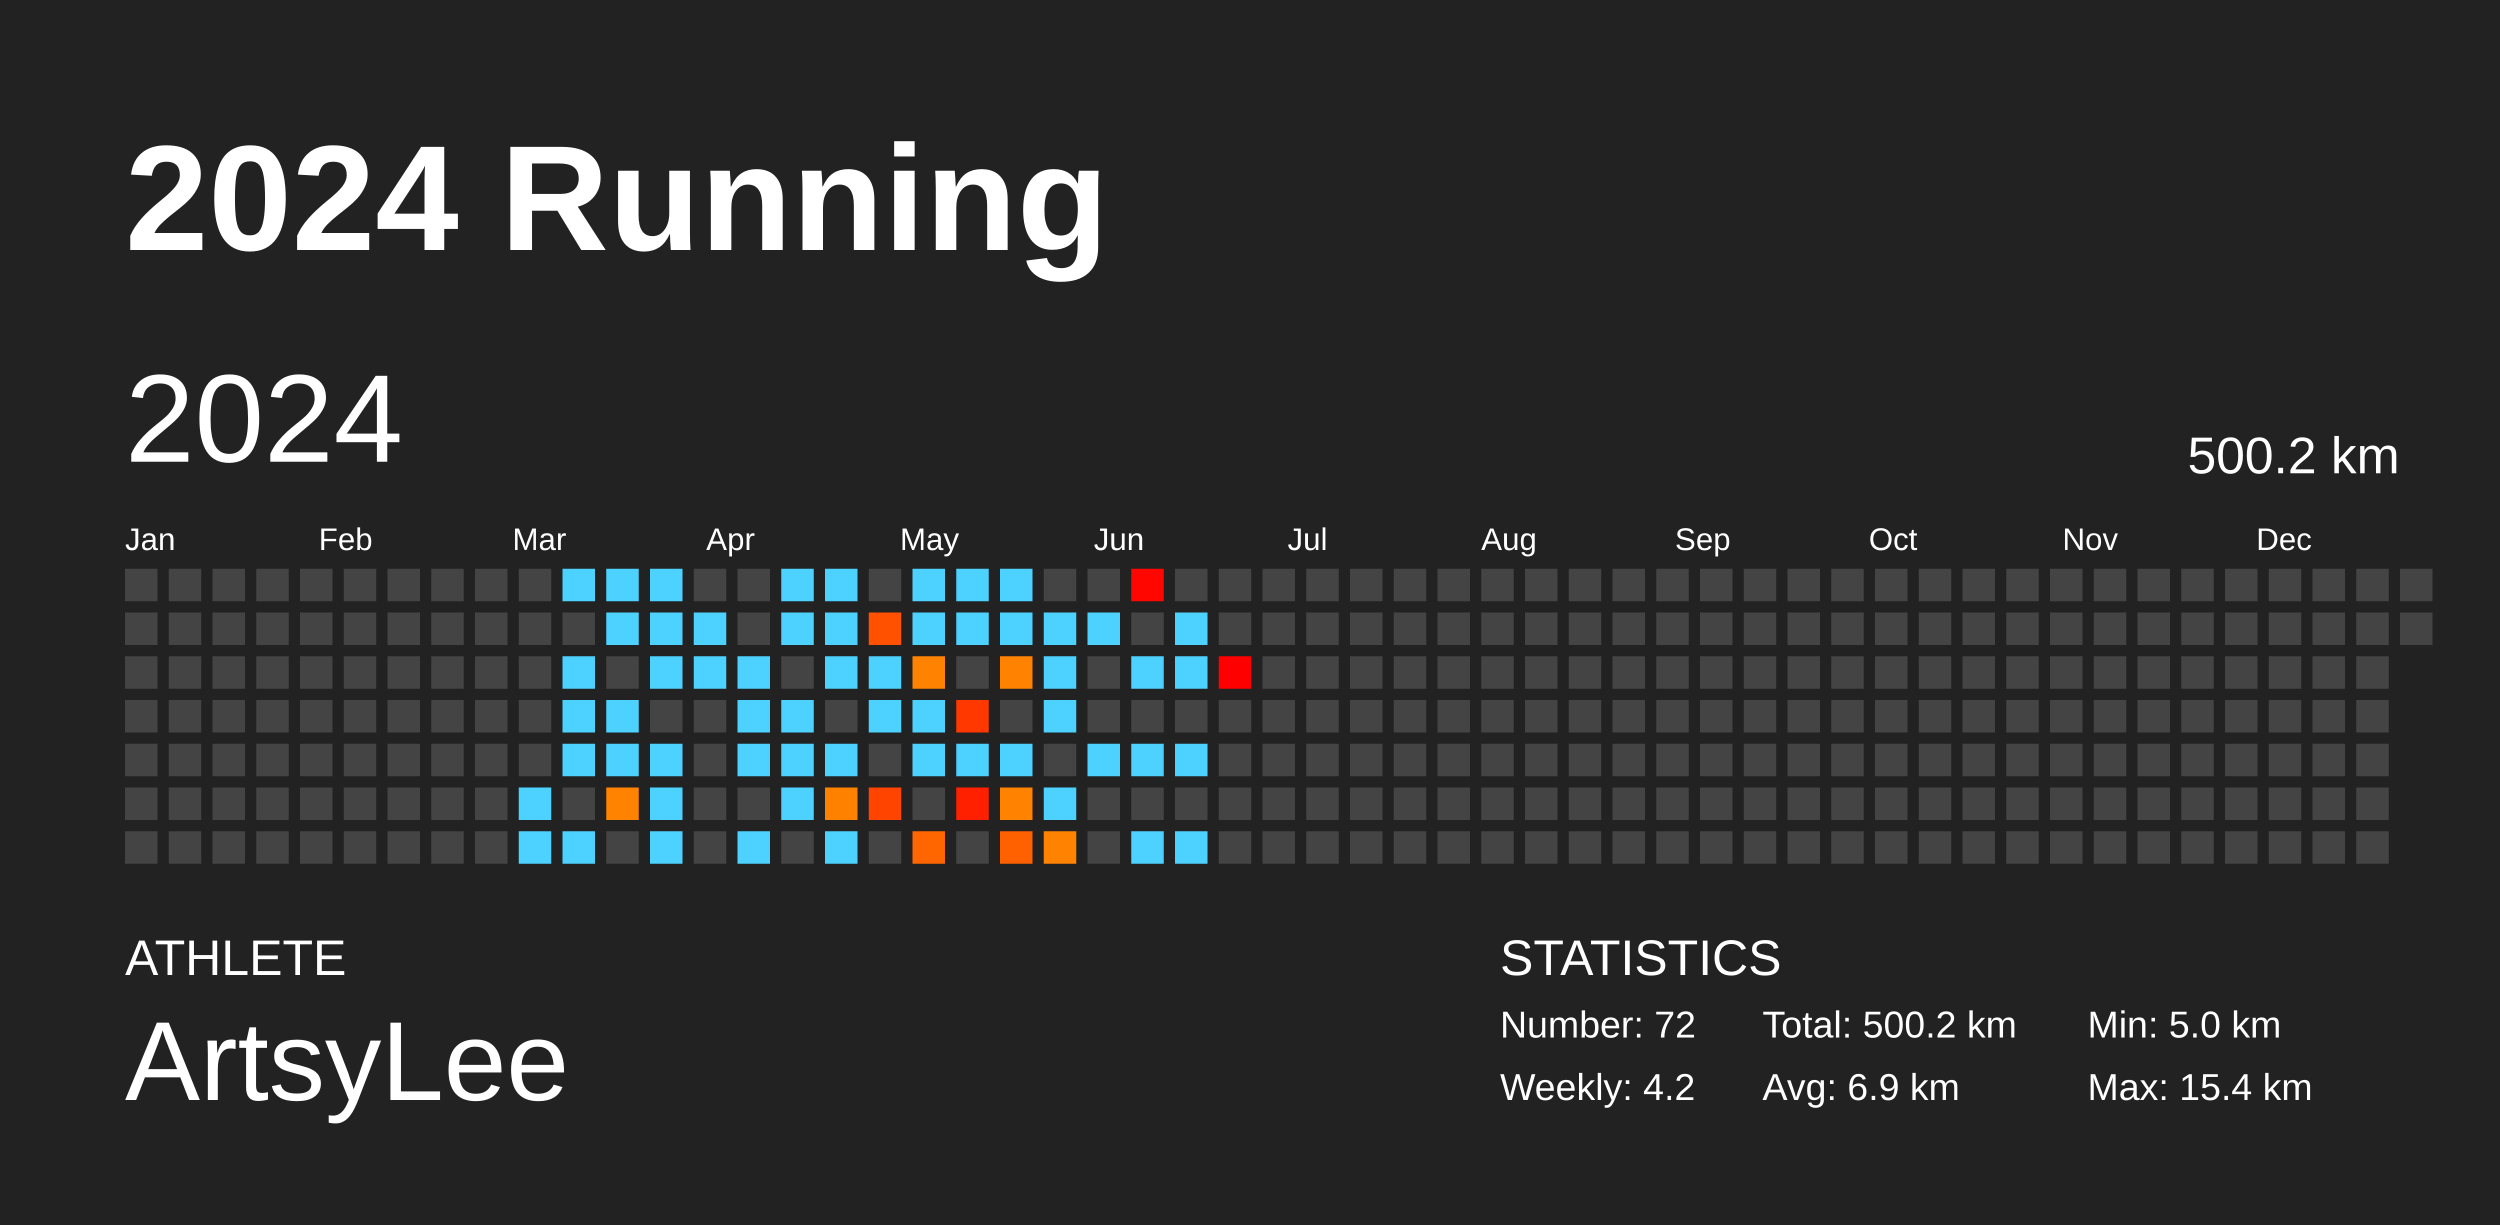
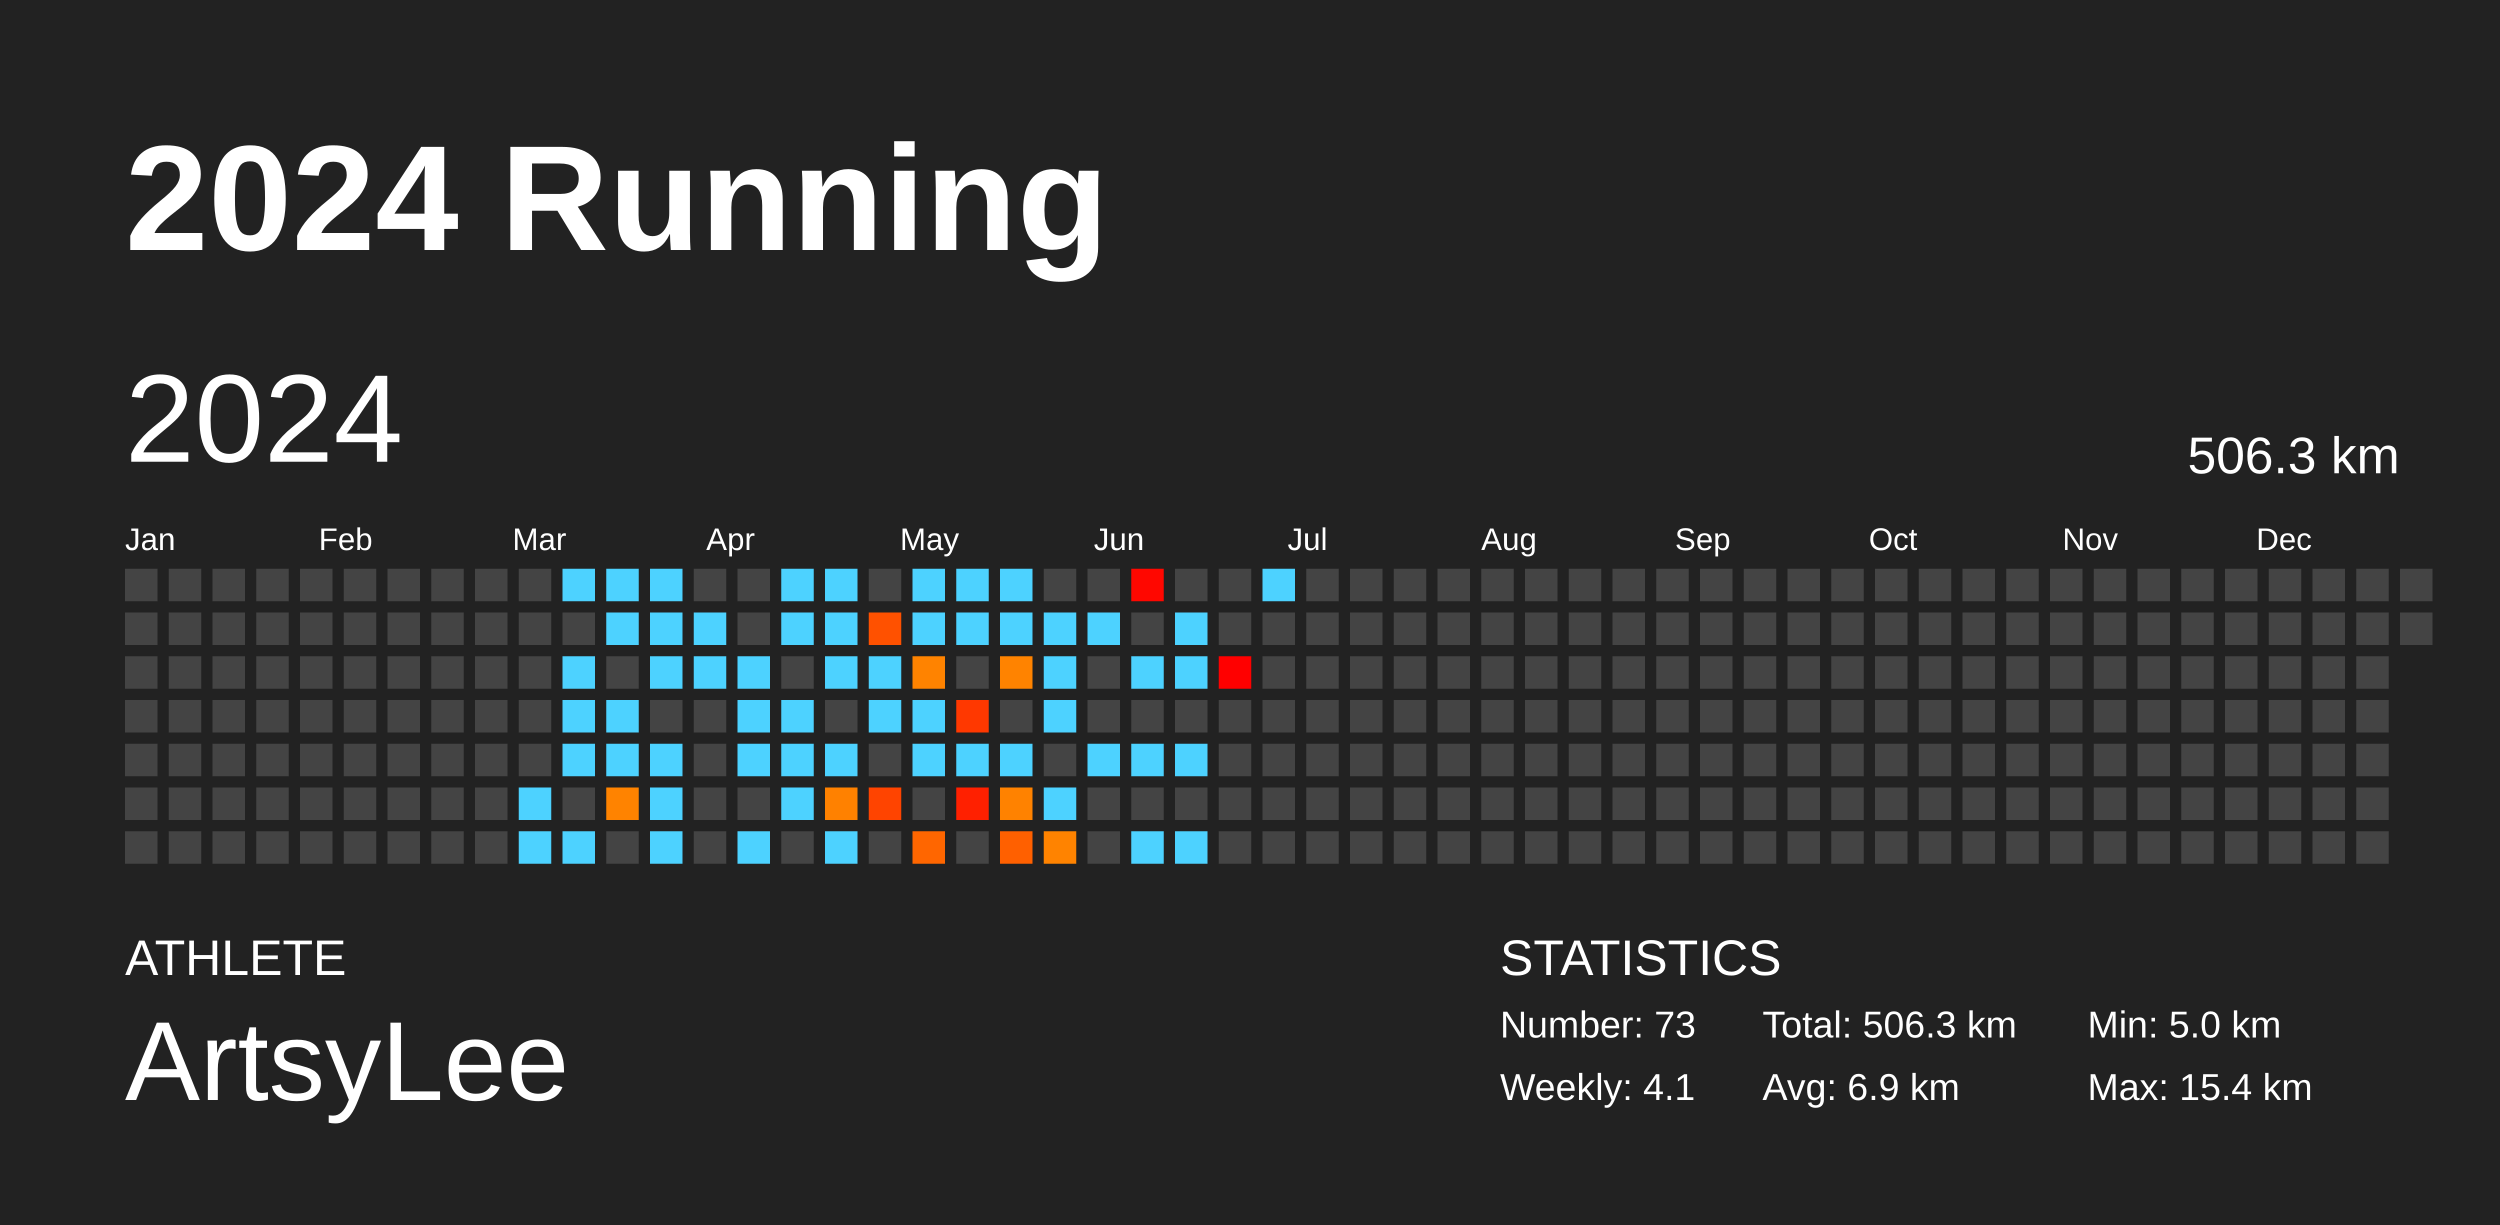
<svg xmlns="http://www.w3.org/2000/svg" baseProfile="full" height="98mm" version="1.1" viewBox="0,0,200,98" width="200mm">
  <defs />
  <rect fill="#222222" height="98" width="200" x="0" y="0" />
  <text fill="#FFFFFF" style="font-size:12px; font-family:Arial; font-weight:bold;" x="10" y="20">2024 Running</text>
  <text fill="#FFFFFF" style="font-size:4px; font-family:Arial" x="10" y="78">ATHLETE</text>
  <text fill="#FFFFFF" style="font-size:9px; font-family:Arial" x="10" y="88">ArtsyLee</text>
  <text fill="#FFFFFF" style="font-size:4px; font-family:Arial" x="120" y="78">STATISTICS</text>
-   <text fill="#FFFFFF" style="font-size:3px; font-family:Arial" x="120" y="83">Number: 72</text>
-   <text fill="#FFFFFF" style="font-size:3px; font-family:Arial" x="120" y="88">Weekly: 4.2</text>
-   <text fill="#FFFFFF" style="font-size:3px; font-family:Arial" x="141" y="83">Total: 500.2 km</text>
+   <text fill="#FFFFFF" style="font-size:3px; font-family:Arial" x="120" y="83">Number: 73</text>
+   <text fill="#FFFFFF" style="font-size:3px; font-family:Arial" x="120" y="88">Weekly: 4.1</text>
+   <text fill="#FFFFFF" style="font-size:3px; font-family:Arial" x="141" y="83">Total: 506.3 km</text>
  <text fill="#FFFFFF" style="font-size:3px; font-family:Arial" x="141" y="88">Avg: 6.9 km</text>
  <text fill="#FFFFFF" style="font-size:3px; font-family:Arial" x="167" y="83">Min: 5.0 km</text>
  <text fill="#FFFFFF" style="font-size:3px; font-family:Arial" x="167" y="88">Max: 15.4 km</text>
  <text dominant-baseline="hanging" fill="#FFFFFF" style="font-size:10.0px; font-family:Arial;" x="10" y="30">2024</text>
-   <text dominant-baseline="hanging" fill="#FFFFFF" style="font-size:4.125px; font-family:Arial;" x="175" y="35">500.2 km</text>
+   <text dominant-baseline="hanging" fill="#FFFFFF" style="font-size:4.125px; font-family:Arial;" x="175" y="35">506.3 km</text>
  <text fill="#FFFFFF" style="font-size:2.5px; font-family:Arial" x="10.0" y="44">Jan</text>
  <text fill="#FFFFFF" style="font-size:2.5px; font-family:Arial" x="25.5" y="44">Feb</text>
  <text fill="#FFFFFF" style="font-size:2.5px; font-family:Arial" x="41.0" y="44">Mar</text>
  <text fill="#FFFFFF" style="font-size:2.5px; font-family:Arial" x="56.5" y="44">Apr</text>
  <text fill="#FFFFFF" style="font-size:2.5px; font-family:Arial" x="72.0" y="44">May</text>
  <text fill="#FFFFFF" style="font-size:2.5px; font-family:Arial" x="87.5" y="44">Jun</text>
  <text fill="#FFFFFF" style="font-size:2.5px; font-family:Arial" x="103.0" y="44">Jul</text>
  <text fill="#FFFFFF" style="font-size:2.5px; font-family:Arial" x="118.5" y="44">Aug</text>
  <text fill="#FFFFFF" style="font-size:2.5px; font-family:Arial" x="134.0" y="44">Sep</text>
  <text fill="#FFFFFF" style="font-size:2.5px; font-family:Arial" x="149.5" y="44">Oct</text>
  <text fill="#FFFFFF" style="font-size:2.5px; font-family:Arial" x="165.0" y="44">Nov</text>
  <text fill="#FFFFFF" style="font-size:2.5px; font-family:Arial" x="180.5" y="44">Dec</text>
  <rect fill="#444444" height="2.6" width="2.6" x="10.0" y="45.5" />
  <rect fill="#444444" height="2.6" width="2.6" x="10.0" y="49.0" />
  <rect fill="#444444" height="2.6" width="2.6" x="10.0" y="52.5" />
  <rect fill="#444444" height="2.6" width="2.6" x="10.0" y="56.0" />
  <rect fill="#444444" height="2.6" width="2.6" x="10.0" y="59.5" />
  <rect fill="#444444" height="2.6" width="2.6" x="10.0" y="63.0" />
  <rect fill="#444444" height="2.6" width="2.6" x="10.0" y="66.5" />
  <rect fill="#444444" height="2.6" width="2.6" x="13.5" y="45.5" />
  <rect fill="#444444" height="2.6" width="2.6" x="13.5" y="49.0" />
  <rect fill="#444444" height="2.6" width="2.6" x="13.5" y="52.5" />
  <rect fill="#444444" height="2.6" width="2.6" x="13.5" y="56.0" />
  <rect fill="#444444" height="2.6" width="2.6" x="13.5" y="59.5" />
  <rect fill="#444444" height="2.6" width="2.6" x="13.5" y="63.0" />
  <rect fill="#444444" height="2.6" width="2.6" x="13.5" y="66.5" />
  <rect fill="#444444" height="2.6" width="2.6" x="17.0" y="45.5" />
  <rect fill="#444444" height="2.6" width="2.6" x="17.0" y="49.0" />
  <rect fill="#444444" height="2.6" width="2.6" x="17.0" y="52.5" />
  <rect fill="#444444" height="2.6" width="2.6" x="17.0" y="56.0" />
  <rect fill="#444444" height="2.6" width="2.6" x="17.0" y="59.5" />
  <rect fill="#444444" height="2.6" width="2.6" x="17.0" y="63.0" />
  <rect fill="#444444" height="2.6" width="2.6" x="17.0" y="66.5" />
  <rect fill="#444444" height="2.6" width="2.6" x="20.5" y="45.5" />
  <rect fill="#444444" height="2.6" width="2.6" x="20.5" y="49.0" />
  <rect fill="#444444" height="2.6" width="2.6" x="20.5" y="52.5" />
  <rect fill="#444444" height="2.6" width="2.6" x="20.5" y="56.0" />
  <rect fill="#444444" height="2.6" width="2.6" x="20.5" y="59.5" />
  <rect fill="#444444" height="2.6" width="2.6" x="20.5" y="63.0" />
  <rect fill="#444444" height="2.6" width="2.6" x="20.5" y="66.5" />
  <rect fill="#444444" height="2.6" width="2.6" x="24.0" y="45.5" />
  <rect fill="#444444" height="2.6" width="2.6" x="24.0" y="49.0" />
  <rect fill="#444444" height="2.6" width="2.6" x="24.0" y="52.5" />
  <rect fill="#444444" height="2.6" width="2.6" x="24.0" y="56.0" />
  <rect fill="#444444" height="2.6" width="2.6" x="24.0" y="59.5" />
  <rect fill="#444444" height="2.6" width="2.6" x="24.0" y="63.0" />
  <rect fill="#444444" height="2.6" width="2.6" x="24.0" y="66.5" />
  <rect fill="#444444" height="2.6" width="2.6" x="27.5" y="45.5" />
  <rect fill="#444444" height="2.6" width="2.6" x="27.5" y="49.0" />
  <rect fill="#444444" height="2.6" width="2.6" x="27.5" y="52.5" />
  <rect fill="#444444" height="2.6" width="2.6" x="27.5" y="56.0" />
  <rect fill="#444444" height="2.6" width="2.6" x="27.5" y="59.5" />
  <rect fill="#444444" height="2.6" width="2.6" x="27.5" y="63.0" />
  <rect fill="#444444" height="2.6" width="2.6" x="27.5" y="66.5" />
  <rect fill="#444444" height="2.6" width="2.6" x="31.0" y="45.5" />
  <rect fill="#444444" height="2.6" width="2.6" x="31.0" y="49.0" />
  <rect fill="#444444" height="2.6" width="2.6" x="31.0" y="52.5" />
  <rect fill="#444444" height="2.6" width="2.6" x="31.0" y="56.0" />
  <rect fill="#444444" height="2.6" width="2.6" x="31.0" y="59.5" />
  <rect fill="#444444" height="2.6" width="2.6" x="31.0" y="63.0" />
  <rect fill="#444444" height="2.6" width="2.6" x="31.0" y="66.5" />
  <rect fill="#444444" height="2.6" width="2.6" x="34.5" y="45.5" />
  <rect fill="#444444" height="2.6" width="2.6" x="34.5" y="49.0" />
  <rect fill="#444444" height="2.6" width="2.6" x="34.5" y="52.5" />
  <rect fill="#444444" height="2.6" width="2.6" x="34.5" y="56.0" />
  <rect fill="#444444" height="2.6" width="2.6" x="34.5" y="59.5" />
  <rect fill="#444444" height="2.6" width="2.6" x="34.5" y="63.0" />
  <rect fill="#444444" height="2.6" width="2.6" x="34.5" y="66.5" />
  <rect fill="#444444" height="2.6" width="2.6" x="38.0" y="45.5" />
  <rect fill="#444444" height="2.6" width="2.6" x="38.0" y="49.0" />
  <rect fill="#444444" height="2.6" width="2.6" x="38.0" y="52.5" />
  <rect fill="#444444" height="2.6" width="2.6" x="38.0" y="56.0" />
  <rect fill="#444444" height="2.6" width="2.6" x="38.0" y="59.5" />
  <rect fill="#444444" height="2.6" width="2.6" x="38.0" y="63.0" />
  <rect fill="#444444" height="2.6" width="2.6" x="38.0" y="66.5" />
  <rect fill="#444444" height="2.6" width="2.6" x="41.5" y="45.5" />
  <rect fill="#444444" height="2.6" width="2.6" x="41.5" y="49.0" />
  <rect fill="#444444" height="2.6" width="2.6" x="41.5" y="52.5" />
  <rect fill="#444444" height="2.6" width="2.6" x="41.5" y="56.0" />
  <rect fill="#444444" height="2.6" width="2.6" x="41.5" y="59.5" />
  <rect fill="#4dd2ff" height="2.6" width="2.6" x="41.5" y="63.0" />
  <rect fill="#4dd2ff" height="2.6" width="2.6" x="41.5" y="66.5" />
  <rect fill="#4dd2ff" height="2.6" width="2.6" x="45.0" y="45.5" />
  <rect fill="#444444" height="2.6" width="2.6" x="45.0" y="49.0" />
  <rect fill="#4dd2ff" height="2.6" width="2.6" x="45.0" y="52.5" />
  <rect fill="#4dd2ff" height="2.6" width="2.6" x="45.0" y="56.0" />
  <rect fill="#4dd2ff" height="2.6" width="2.6" x="45.0" y="59.5" />
  <rect fill="#444444" height="2.6" width="2.6" x="45.0" y="63.0" />
  <rect fill="#4dd2ff" height="2.6" width="2.6" x="45.0" y="66.5" />
  <rect fill="#4dd2ff" height="2.6" width="2.6" x="48.5" y="45.5" />
  <rect fill="#4dd2ff" height="2.6" width="2.6" x="48.5" y="49.0" />
  <rect fill="#444444" height="2.6" width="2.6" x="48.5" y="52.5" />
  <rect fill="#4dd2ff" height="2.6" width="2.6" x="48.5" y="56.0" />
  <rect fill="#4dd2ff" height="2.6" width="2.6" x="48.5" y="59.5" />
  <rect fill="#ff8300" height="2.6" width="2.6" x="48.5" y="63.0" />
  <rect fill="#444444" height="2.6" width="2.6" x="48.5" y="66.5" />
  <rect fill="#4dd2ff" height="2.6" width="2.6" x="52.0" y="45.5" />
  <rect fill="#4dd2ff" height="2.6" width="2.6" x="52.0" y="49.0" />
  <rect fill="#4dd2ff" height="2.6" width="2.6" x="52.0" y="52.5" />
  <rect fill="#444444" height="2.6" width="2.6" x="52.0" y="56.0" />
  <rect fill="#4dd2ff" height="2.6" width="2.6" x="52.0" y="59.5" />
  <rect fill="#4dd2ff" height="2.6" width="2.6" x="52.0" y="63.0" />
  <rect fill="#4dd2ff" height="2.6" width="2.6" x="52.0" y="66.5" />
  <rect fill="#444444" height="2.6" width="2.6" x="55.5" y="45.5" />
  <rect fill="#4dd2ff" height="2.6" width="2.6" x="55.5" y="49.0" />
  <rect fill="#4dd2ff" height="2.6" width="2.6" x="55.5" y="52.5" />
  <rect fill="#444444" height="2.6" width="2.6" x="55.5" y="56.0" />
  <rect fill="#444444" height="2.6" width="2.6" x="55.5" y="59.5" />
  <rect fill="#444444" height="2.6" width="2.6" x="55.5" y="63.0" />
  <rect fill="#444444" height="2.6" width="2.6" x="55.5" y="66.5" />
  <rect fill="#444444" height="2.6" width="2.6" x="59.0" y="45.5" />
  <rect fill="#444444" height="2.6" width="2.6" x="59.0" y="49.0" />
  <rect fill="#4dd2ff" height="2.6" width="2.6" x="59.0" y="52.5" />
  <rect fill="#4dd2ff" height="2.6" width="2.6" x="59.0" y="56.0" />
  <rect fill="#4dd2ff" height="2.6" width="2.6" x="59.0" y="59.5" />
  <rect fill="#444444" height="2.6" width="2.6" x="59.0" y="63.0" />
  <rect fill="#4dd2ff" height="2.6" width="2.6" x="59.0" y="66.5" />
  <rect fill="#4dd2ff" height="2.6" width="2.6" x="62.5" y="45.5" />
  <rect fill="#4dd2ff" height="2.6" width="2.6" x="62.5" y="49.0" />
  <rect fill="#444444" height="2.6" width="2.6" x="62.5" y="52.5" />
  <rect fill="#4dd2ff" height="2.6" width="2.6" x="62.5" y="56.0" />
  <rect fill="#4dd2ff" height="2.6" width="2.6" x="62.5" y="59.5" />
  <rect fill="#4dd2ff" height="2.6" width="2.6" x="62.5" y="63.0" />
  <rect fill="#444444" height="2.6" width="2.6" x="62.5" y="66.5" />
  <rect fill="#4dd2ff" height="2.6" width="2.6" x="66.0" y="45.5" />
  <rect fill="#4dd2ff" height="2.6" width="2.6" x="66.0" y="49.0" />
  <rect fill="#4dd2ff" height="2.6" width="2.6" x="66.0" y="52.5" />
  <rect fill="#444444" height="2.6" width="2.6" x="66.0" y="56.0" />
  <rect fill="#4dd2ff" height="2.6" width="2.6" x="66.0" y="59.5" />
  <rect fill="#ff8100" height="2.6" width="2.6" x="66.0" y="63.0" />
  <rect fill="#4dd2ff" height="2.6" width="2.6" x="66.0" y="66.5" />
  <rect fill="#444444" height="2.6" width="2.6" x="69.5" y="45.5" />
  <rect fill="#ff5100" height="2.6" width="2.6" x="69.5" y="49.0" />
  <rect fill="#4dd2ff" height="2.6" width="2.6" x="69.5" y="52.5" />
  <rect fill="#4dd2ff" height="2.6" width="2.6" x="69.5" y="56.0" />
  <rect fill="#444444" height="2.6" width="2.6" x="69.5" y="59.5" />
  <rect fill="#ff4400" height="2.6" width="2.6" x="69.5" y="63.0" />
  <rect fill="#444444" height="2.6" width="2.6" x="69.5" y="66.5" />
  <rect fill="#4dd2ff" height="2.6" width="2.6" x="73.0" y="45.5" />
  <rect fill="#4dd2ff" height="2.6" width="2.6" x="73.0" y="49.0" />
  <rect fill="#ff8300" height="2.6" width="2.6" x="73.0" y="52.5" />
  <rect fill="#4dd2ff" height="2.6" width="2.6" x="73.0" y="56.0" />
  <rect fill="#4dd2ff" height="2.6" width="2.6" x="73.0" y="59.5" />
  <rect fill="#444444" height="2.6" width="2.6" x="73.0" y="63.0" />
  <rect fill="#ff6600" height="2.6" width="2.6" x="73.0" y="66.5" />
  <rect fill="#4dd2ff" height="2.6" width="2.6" x="76.5" y="45.5" />
  <rect fill="#4dd2ff" height="2.6" width="2.6" x="76.5" y="49.0" />
  <rect fill="#444444" height="2.6" width="2.6" x="76.5" y="52.5" />
  <rect fill="#ff3800" height="2.6" width="2.6" x="76.5" y="56.0" />
  <rect fill="#4dd2ff" height="2.6" width="2.6" x="76.5" y="59.5" />
  <rect fill="#ff2000" height="2.6" width="2.6" x="76.5" y="63.0" />
  <rect fill="#444444" height="2.6" width="2.6" x="76.5" y="66.5" />
  <rect fill="#4dd2ff" height="2.6" width="2.6" x="80.0" y="45.5" />
  <rect fill="#4dd2ff" height="2.6" width="2.6" x="80.0" y="49.0" />
  <rect fill="#ff8300" height="2.6" width="2.6" x="80.0" y="52.5" />
  <rect fill="#444444" height="2.6" width="2.6" x="80.0" y="56.0" />
  <rect fill="#4dd2ff" height="2.6" width="2.6" x="80.0" y="59.5" />
  <rect fill="#ff8200" height="2.6" width="2.6" x="80.0" y="63.0" />
  <rect fill="#ff6000" height="2.6" width="2.6" x="80.0" y="66.5" />
  <rect fill="#444444" height="2.6" width="2.6" x="83.5" y="45.5" />
  <rect fill="#4dd2ff" height="2.6" width="2.6" x="83.5" y="49.0" />
  <rect fill="#4dd2ff" height="2.6" width="2.6" x="83.5" y="52.5" />
  <rect fill="#4dd2ff" height="2.6" width="2.6" x="83.5" y="56.0" />
  <rect fill="#444444" height="2.6" width="2.6" x="83.5" y="59.5" />
  <rect fill="#4dd2ff" height="2.6" width="2.6" x="83.5" y="63.0" />
  <rect fill="#ff8300" height="2.6" width="2.6" x="83.5" y="66.5" />
  <rect fill="#444444" height="2.6" width="2.6" x="87.0" y="45.5" />
  <rect fill="#4dd2ff" height="2.6" width="2.6" x="87.0" y="49.0" />
  <rect fill="#444444" height="2.6" width="2.6" x="87.0" y="52.5" />
  <rect fill="#444444" height="2.6" width="2.6" x="87.0" y="56.0" />
  <rect fill="#4dd2ff" height="2.6" width="2.6" x="87.0" y="59.5" />
  <rect fill="#444444" height="2.6" width="2.6" x="87.0" y="63.0" />
  <rect fill="#444444" height="2.6" width="2.6" x="87.0" y="66.5" />
  <rect fill="#ff0700" height="2.6" width="2.6" x="90.5" y="45.5" />
  <rect fill="#444444" height="2.6" width="2.6" x="90.5" y="49.0" />
  <rect fill="#4dd2ff" height="2.6" width="2.6" x="90.5" y="52.5" />
  <rect fill="#444444" height="2.6" width="2.6" x="90.5" y="56.0" />
  <rect fill="#4dd2ff" height="2.6" width="2.6" x="90.5" y="59.5" />
  <rect fill="#444444" height="2.6" width="2.6" x="90.5" y="63.0" />
  <rect fill="#4dd2ff" height="2.6" width="2.6" x="90.5" y="66.5" />
  <rect fill="#444444" height="2.6" width="2.6" x="94.0" y="45.5" />
  <rect fill="#4dd2ff" height="2.6" width="2.6" x="94.0" y="49.0" />
  <rect fill="#4dd2ff" height="2.6" width="2.6" x="94.0" y="52.5" />
  <rect fill="#444444" height="2.6" width="2.6" x="94.0" y="56.0" />
  <rect fill="#4dd2ff" height="2.6" width="2.6" x="94.0" y="59.5" />
  <rect fill="#444444" height="2.6" width="2.6" x="94.0" y="63.0" />
  <rect fill="#4dd2ff" height="2.6" width="2.6" x="94.0" y="66.5" />
  <rect fill="#444444" height="2.6" width="2.6" x="97.5" y="45.5" />
  <rect fill="#444444" height="2.6" width="2.6" x="97.5" y="49.0" />
  <rect fill="#ff0000" height="2.6" width="2.6" x="97.5" y="52.5" />
  <rect fill="#444444" height="2.6" width="2.6" x="97.5" y="56.0" />
  <rect fill="#444444" height="2.6" width="2.6" x="97.5" y="59.5" />
  <rect fill="#444444" height="2.6" width="2.6" x="97.5" y="63.0" />
  <rect fill="#444444" height="2.6" width="2.6" x="97.5" y="66.5" />
-   <rect fill="#444444" height="2.6" width="2.6" x="101.0" y="45.5" />
+   <rect fill="#4dd2ff" height="2.6" width="2.6" x="101.0" y="45.5" />
  <rect fill="#444444" height="2.6" width="2.6" x="101.0" y="49.0" />
  <rect fill="#444444" height="2.6" width="2.6" x="101.0" y="52.5" />
  <rect fill="#444444" height="2.6" width="2.6" x="101.0" y="56.0" />
  <rect fill="#444444" height="2.6" width="2.6" x="101.0" y="59.5" />
  <rect fill="#444444" height="2.6" width="2.6" x="101.0" y="63.0" />
  <rect fill="#444444" height="2.6" width="2.6" x="101.0" y="66.5" />
  <rect fill="#444444" height="2.6" width="2.6" x="104.5" y="45.5" />
  <rect fill="#444444" height="2.6" width="2.6" x="104.5" y="49.0" />
  <rect fill="#444444" height="2.6" width="2.6" x="104.5" y="52.5" />
  <rect fill="#444444" height="2.6" width="2.6" x="104.5" y="56.0" />
  <rect fill="#444444" height="2.6" width="2.6" x="104.5" y="59.5" />
  <rect fill="#444444" height="2.6" width="2.6" x="104.5" y="63.0" />
  <rect fill="#444444" height="2.6" width="2.6" x="104.5" y="66.5" />
  <rect fill="#444444" height="2.6" width="2.6" x="108.0" y="45.5" />
  <rect fill="#444444" height="2.6" width="2.6" x="108.0" y="49.0" />
  <rect fill="#444444" height="2.6" width="2.6" x="108.0" y="52.5" />
  <rect fill="#444444" height="2.6" width="2.6" x="108.0" y="56.0" />
  <rect fill="#444444" height="2.6" width="2.6" x="108.0" y="59.5" />
  <rect fill="#444444" height="2.6" width="2.6" x="108.0" y="63.0" />
  <rect fill="#444444" height="2.6" width="2.6" x="108.0" y="66.5" />
  <rect fill="#444444" height="2.6" width="2.6" x="111.5" y="45.5" />
  <rect fill="#444444" height="2.6" width="2.6" x="111.5" y="49.0" />
  <rect fill="#444444" height="2.6" width="2.6" x="111.5" y="52.5" />
  <rect fill="#444444" height="2.6" width="2.6" x="111.5" y="56.0" />
  <rect fill="#444444" height="2.6" width="2.6" x="111.5" y="59.5" />
  <rect fill="#444444" height="2.6" width="2.6" x="111.5" y="63.0" />
  <rect fill="#444444" height="2.6" width="2.6" x="111.5" y="66.5" />
  <rect fill="#444444" height="2.6" width="2.6" x="115.0" y="45.5" />
  <rect fill="#444444" height="2.6" width="2.6" x="115.0" y="49.0" />
  <rect fill="#444444" height="2.6" width="2.6" x="115.0" y="52.5" />
  <rect fill="#444444" height="2.6" width="2.6" x="115.0" y="56.0" />
  <rect fill="#444444" height="2.6" width="2.6" x="115.0" y="59.5" />
  <rect fill="#444444" height="2.6" width="2.6" x="115.0" y="63.0" />
  <rect fill="#444444" height="2.6" width="2.6" x="115.0" y="66.5" />
  <rect fill="#444444" height="2.6" width="2.6" x="118.5" y="45.5" />
  <rect fill="#444444" height="2.6" width="2.6" x="118.5" y="49.0" />
  <rect fill="#444444" height="2.6" width="2.6" x="118.5" y="52.5" />
  <rect fill="#444444" height="2.6" width="2.6" x="118.5" y="56.0" />
  <rect fill="#444444" height="2.6" width="2.6" x="118.5" y="59.5" />
  <rect fill="#444444" height="2.6" width="2.6" x="118.5" y="63.0" />
  <rect fill="#444444" height="2.6" width="2.6" x="118.5" y="66.5" />
  <rect fill="#444444" height="2.6" width="2.6" x="122.0" y="45.5" />
  <rect fill="#444444" height="2.6" width="2.6" x="122.0" y="49.0" />
  <rect fill="#444444" height="2.6" width="2.6" x="122.0" y="52.5" />
  <rect fill="#444444" height="2.6" width="2.6" x="122.0" y="56.0" />
  <rect fill="#444444" height="2.6" width="2.6" x="122.0" y="59.5" />
  <rect fill="#444444" height="2.6" width="2.6" x="122.0" y="63.0" />
  <rect fill="#444444" height="2.6" width="2.6" x="122.0" y="66.5" />
  <rect fill="#444444" height="2.6" width="2.6" x="125.5" y="45.5" />
  <rect fill="#444444" height="2.6" width="2.6" x="125.5" y="49.0" />
  <rect fill="#444444" height="2.6" width="2.6" x="125.5" y="52.5" />
  <rect fill="#444444" height="2.6" width="2.6" x="125.5" y="56.0" />
  <rect fill="#444444" height="2.6" width="2.6" x="125.5" y="59.5" />
  <rect fill="#444444" height="2.6" width="2.6" x="125.5" y="63.0" />
  <rect fill="#444444" height="2.6" width="2.6" x="125.5" y="66.5" />
  <rect fill="#444444" height="2.6" width="2.6" x="129.0" y="45.5" />
  <rect fill="#444444" height="2.6" width="2.6" x="129.0" y="49.0" />
  <rect fill="#444444" height="2.6" width="2.6" x="129.0" y="52.5" />
  <rect fill="#444444" height="2.6" width="2.6" x="129.0" y="56.0" />
  <rect fill="#444444" height="2.6" width="2.6" x="129.0" y="59.5" />
  <rect fill="#444444" height="2.6" width="2.6" x="129.0" y="63.0" />
  <rect fill="#444444" height="2.6" width="2.6" x="129.0" y="66.5" />
  <rect fill="#444444" height="2.6" width="2.6" x="132.5" y="45.5" />
  <rect fill="#444444" height="2.6" width="2.6" x="132.5" y="49.0" />
  <rect fill="#444444" height="2.6" width="2.6" x="132.5" y="52.5" />
  <rect fill="#444444" height="2.6" width="2.6" x="132.5" y="56.0" />
  <rect fill="#444444" height="2.6" width="2.6" x="132.5" y="59.5" />
  <rect fill="#444444" height="2.6" width="2.6" x="132.5" y="63.0" />
  <rect fill="#444444" height="2.6" width="2.6" x="132.5" y="66.5" />
  <rect fill="#444444" height="2.6" width="2.6" x="136.0" y="45.5" />
  <rect fill="#444444" height="2.6" width="2.6" x="136.0" y="49.0" />
  <rect fill="#444444" height="2.6" width="2.6" x="136.0" y="52.5" />
  <rect fill="#444444" height="2.6" width="2.6" x="136.0" y="56.0" />
  <rect fill="#444444" height="2.6" width="2.6" x="136.0" y="59.5" />
  <rect fill="#444444" height="2.6" width="2.6" x="136.0" y="63.0" />
  <rect fill="#444444" height="2.6" width="2.6" x="136.0" y="66.5" />
  <rect fill="#444444" height="2.6" width="2.6" x="139.5" y="45.5" />
  <rect fill="#444444" height="2.6" width="2.6" x="139.5" y="49.0" />
  <rect fill="#444444" height="2.6" width="2.6" x="139.5" y="52.5" />
  <rect fill="#444444" height="2.6" width="2.6" x="139.5" y="56.0" />
  <rect fill="#444444" height="2.6" width="2.6" x="139.5" y="59.5" />
  <rect fill="#444444" height="2.6" width="2.6" x="139.5" y="63.0" />
  <rect fill="#444444" height="2.6" width="2.6" x="139.5" y="66.5" />
  <rect fill="#444444" height="2.6" width="2.6" x="143.0" y="45.5" />
  <rect fill="#444444" height="2.6" width="2.6" x="143.0" y="49.0" />
  <rect fill="#444444" height="2.6" width="2.6" x="143.0" y="52.5" />
  <rect fill="#444444" height="2.6" width="2.6" x="143.0" y="56.0" />
  <rect fill="#444444" height="2.6" width="2.6" x="143.0" y="59.5" />
  <rect fill="#444444" height="2.6" width="2.6" x="143.0" y="63.0" />
  <rect fill="#444444" height="2.6" width="2.6" x="143.0" y="66.5" />
  <rect fill="#444444" height="2.6" width="2.6" x="146.5" y="45.5" />
  <rect fill="#444444" height="2.6" width="2.6" x="146.5" y="49.0" />
  <rect fill="#444444" height="2.6" width="2.6" x="146.5" y="52.5" />
  <rect fill="#444444" height="2.6" width="2.6" x="146.5" y="56.0" />
  <rect fill="#444444" height="2.6" width="2.6" x="146.5" y="59.5" />
  <rect fill="#444444" height="2.6" width="2.6" x="146.5" y="63.0" />
  <rect fill="#444444" height="2.6" width="2.6" x="146.5" y="66.5" />
  <rect fill="#444444" height="2.6" width="2.6" x="150.0" y="45.5" />
  <rect fill="#444444" height="2.6" width="2.6" x="150.0" y="49.0" />
  <rect fill="#444444" height="2.6" width="2.6" x="150.0" y="52.5" />
  <rect fill="#444444" height="2.6" width="2.6" x="150.0" y="56.0" />
  <rect fill="#444444" height="2.6" width="2.6" x="150.0" y="59.5" />
  <rect fill="#444444" height="2.6" width="2.6" x="150.0" y="63.0" />
  <rect fill="#444444" height="2.6" width="2.6" x="150.0" y="66.5" />
  <rect fill="#444444" height="2.6" width="2.6" x="153.5" y="45.5" />
  <rect fill="#444444" height="2.6" width="2.6" x="153.5" y="49.0" />
  <rect fill="#444444" height="2.6" width="2.6" x="153.5" y="52.5" />
  <rect fill="#444444" height="2.6" width="2.6" x="153.5" y="56.0" />
  <rect fill="#444444" height="2.6" width="2.6" x="153.5" y="59.5" />
  <rect fill="#444444" height="2.6" width="2.6" x="153.5" y="63.0" />
  <rect fill="#444444" height="2.6" width="2.6" x="153.5" y="66.5" />
  <rect fill="#444444" height="2.6" width="2.6" x="157.0" y="45.5" />
  <rect fill="#444444" height="2.6" width="2.6" x="157.0" y="49.0" />
  <rect fill="#444444" height="2.6" width="2.6" x="157.0" y="52.5" />
  <rect fill="#444444" height="2.6" width="2.6" x="157.0" y="56.0" />
  <rect fill="#444444" height="2.6" width="2.6" x="157.0" y="59.5" />
  <rect fill="#444444" height="2.6" width="2.6" x="157.0" y="63.0" />
  <rect fill="#444444" height="2.6" width="2.6" x="157.0" y="66.5" />
  <rect fill="#444444" height="2.6" width="2.6" x="160.5" y="45.5" />
  <rect fill="#444444" height="2.6" width="2.6" x="160.5" y="49.0" />
  <rect fill="#444444" height="2.6" width="2.6" x="160.5" y="52.5" />
  <rect fill="#444444" height="2.6" width="2.6" x="160.5" y="56.0" />
  <rect fill="#444444" height="2.6" width="2.6" x="160.5" y="59.5" />
  <rect fill="#444444" height="2.6" width="2.6" x="160.5" y="63.0" />
  <rect fill="#444444" height="2.6" width="2.6" x="160.5" y="66.5" />
  <rect fill="#444444" height="2.6" width="2.6" x="164.0" y="45.5" />
  <rect fill="#444444" height="2.6" width="2.6" x="164.0" y="49.0" />
  <rect fill="#444444" height="2.6" width="2.6" x="164.0" y="52.5" />
  <rect fill="#444444" height="2.6" width="2.6" x="164.0" y="56.0" />
  <rect fill="#444444" height="2.6" width="2.6" x="164.0" y="59.5" />
  <rect fill="#444444" height="2.6" width="2.6" x="164.0" y="63.0" />
  <rect fill="#444444" height="2.6" width="2.6" x="164.0" y="66.5" />
  <rect fill="#444444" height="2.6" width="2.6" x="167.5" y="45.5" />
  <rect fill="#444444" height="2.6" width="2.6" x="167.5" y="49.0" />
  <rect fill="#444444" height="2.6" width="2.6" x="167.5" y="52.5" />
  <rect fill="#444444" height="2.6" width="2.6" x="167.5" y="56.0" />
  <rect fill="#444444" height="2.6" width="2.6" x="167.5" y="59.5" />
  <rect fill="#444444" height="2.6" width="2.6" x="167.5" y="63.0" />
  <rect fill="#444444" height="2.6" width="2.6" x="167.5" y="66.5" />
  <rect fill="#444444" height="2.6" width="2.6" x="171.0" y="45.5" />
  <rect fill="#444444" height="2.6" width="2.6" x="171.0" y="49.0" />
  <rect fill="#444444" height="2.6" width="2.6" x="171.0" y="52.5" />
  <rect fill="#444444" height="2.6" width="2.6" x="171.0" y="56.0" />
  <rect fill="#444444" height="2.6" width="2.6" x="171.0" y="59.5" />
  <rect fill="#444444" height="2.6" width="2.6" x="171.0" y="63.0" />
  <rect fill="#444444" height="2.6" width="2.6" x="171.0" y="66.5" />
  <rect fill="#444444" height="2.6" width="2.6" x="174.5" y="45.5" />
  <rect fill="#444444" height="2.6" width="2.6" x="174.5" y="49.0" />
  <rect fill="#444444" height="2.6" width="2.6" x="174.5" y="52.5" />
  <rect fill="#444444" height="2.6" width="2.6" x="174.5" y="56.0" />
  <rect fill="#444444" height="2.6" width="2.6" x="174.5" y="59.5" />
  <rect fill="#444444" height="2.6" width="2.6" x="174.5" y="63.0" />
  <rect fill="#444444" height="2.6" width="2.6" x="174.5" y="66.5" />
  <rect fill="#444444" height="2.6" width="2.6" x="178.0" y="45.5" />
  <rect fill="#444444" height="2.6" width="2.6" x="178.0" y="49.0" />
  <rect fill="#444444" height="2.6" width="2.6" x="178.0" y="52.5" />
  <rect fill="#444444" height="2.6" width="2.6" x="178.0" y="56.0" />
  <rect fill="#444444" height="2.6" width="2.6" x="178.0" y="59.5" />
  <rect fill="#444444" height="2.6" width="2.6" x="178.0" y="63.0" />
  <rect fill="#444444" height="2.6" width="2.6" x="178.0" y="66.5" />
  <rect fill="#444444" height="2.6" width="2.6" x="181.5" y="45.5" />
  <rect fill="#444444" height="2.6" width="2.6" x="181.5" y="49.0" />
  <rect fill="#444444" height="2.6" width="2.6" x="181.5" y="52.5" />
  <rect fill="#444444" height="2.6" width="2.6" x="181.5" y="56.0" />
  <rect fill="#444444" height="2.6" width="2.6" x="181.5" y="59.5" />
  <rect fill="#444444" height="2.6" width="2.6" x="181.5" y="63.0" />
  <rect fill="#444444" height="2.6" width="2.6" x="181.5" y="66.5" />
  <rect fill="#444444" height="2.6" width="2.6" x="185.0" y="45.5" />
  <rect fill="#444444" height="2.6" width="2.6" x="185.0" y="49.0" />
  <rect fill="#444444" height="2.6" width="2.6" x="185.0" y="52.5" />
  <rect fill="#444444" height="2.6" width="2.6" x="185.0" y="56.0" />
  <rect fill="#444444" height="2.6" width="2.6" x="185.0" y="59.5" />
  <rect fill="#444444" height="2.6" width="2.6" x="185.0" y="63.0" />
  <rect fill="#444444" height="2.6" width="2.6" x="185.0" y="66.5" />
  <rect fill="#444444" height="2.6" width="2.6" x="188.5" y="45.5" />
  <rect fill="#444444" height="2.6" width="2.6" x="188.5" y="49.0" />
  <rect fill="#444444" height="2.6" width="2.6" x="188.5" y="52.5" />
  <rect fill="#444444" height="2.6" width="2.6" x="188.5" y="56.0" />
  <rect fill="#444444" height="2.6" width="2.6" x="188.5" y="59.5" />
  <rect fill="#444444" height="2.6" width="2.6" x="188.5" y="63.0" />
  <rect fill="#444444" height="2.6" width="2.6" x="188.5" y="66.5" />
  <rect fill="#444444" height="2.6" width="2.6" x="192.0" y="45.5" />
  <rect fill="#444444" height="2.6" width="2.6" x="192.0" y="49.0" />
</svg>
